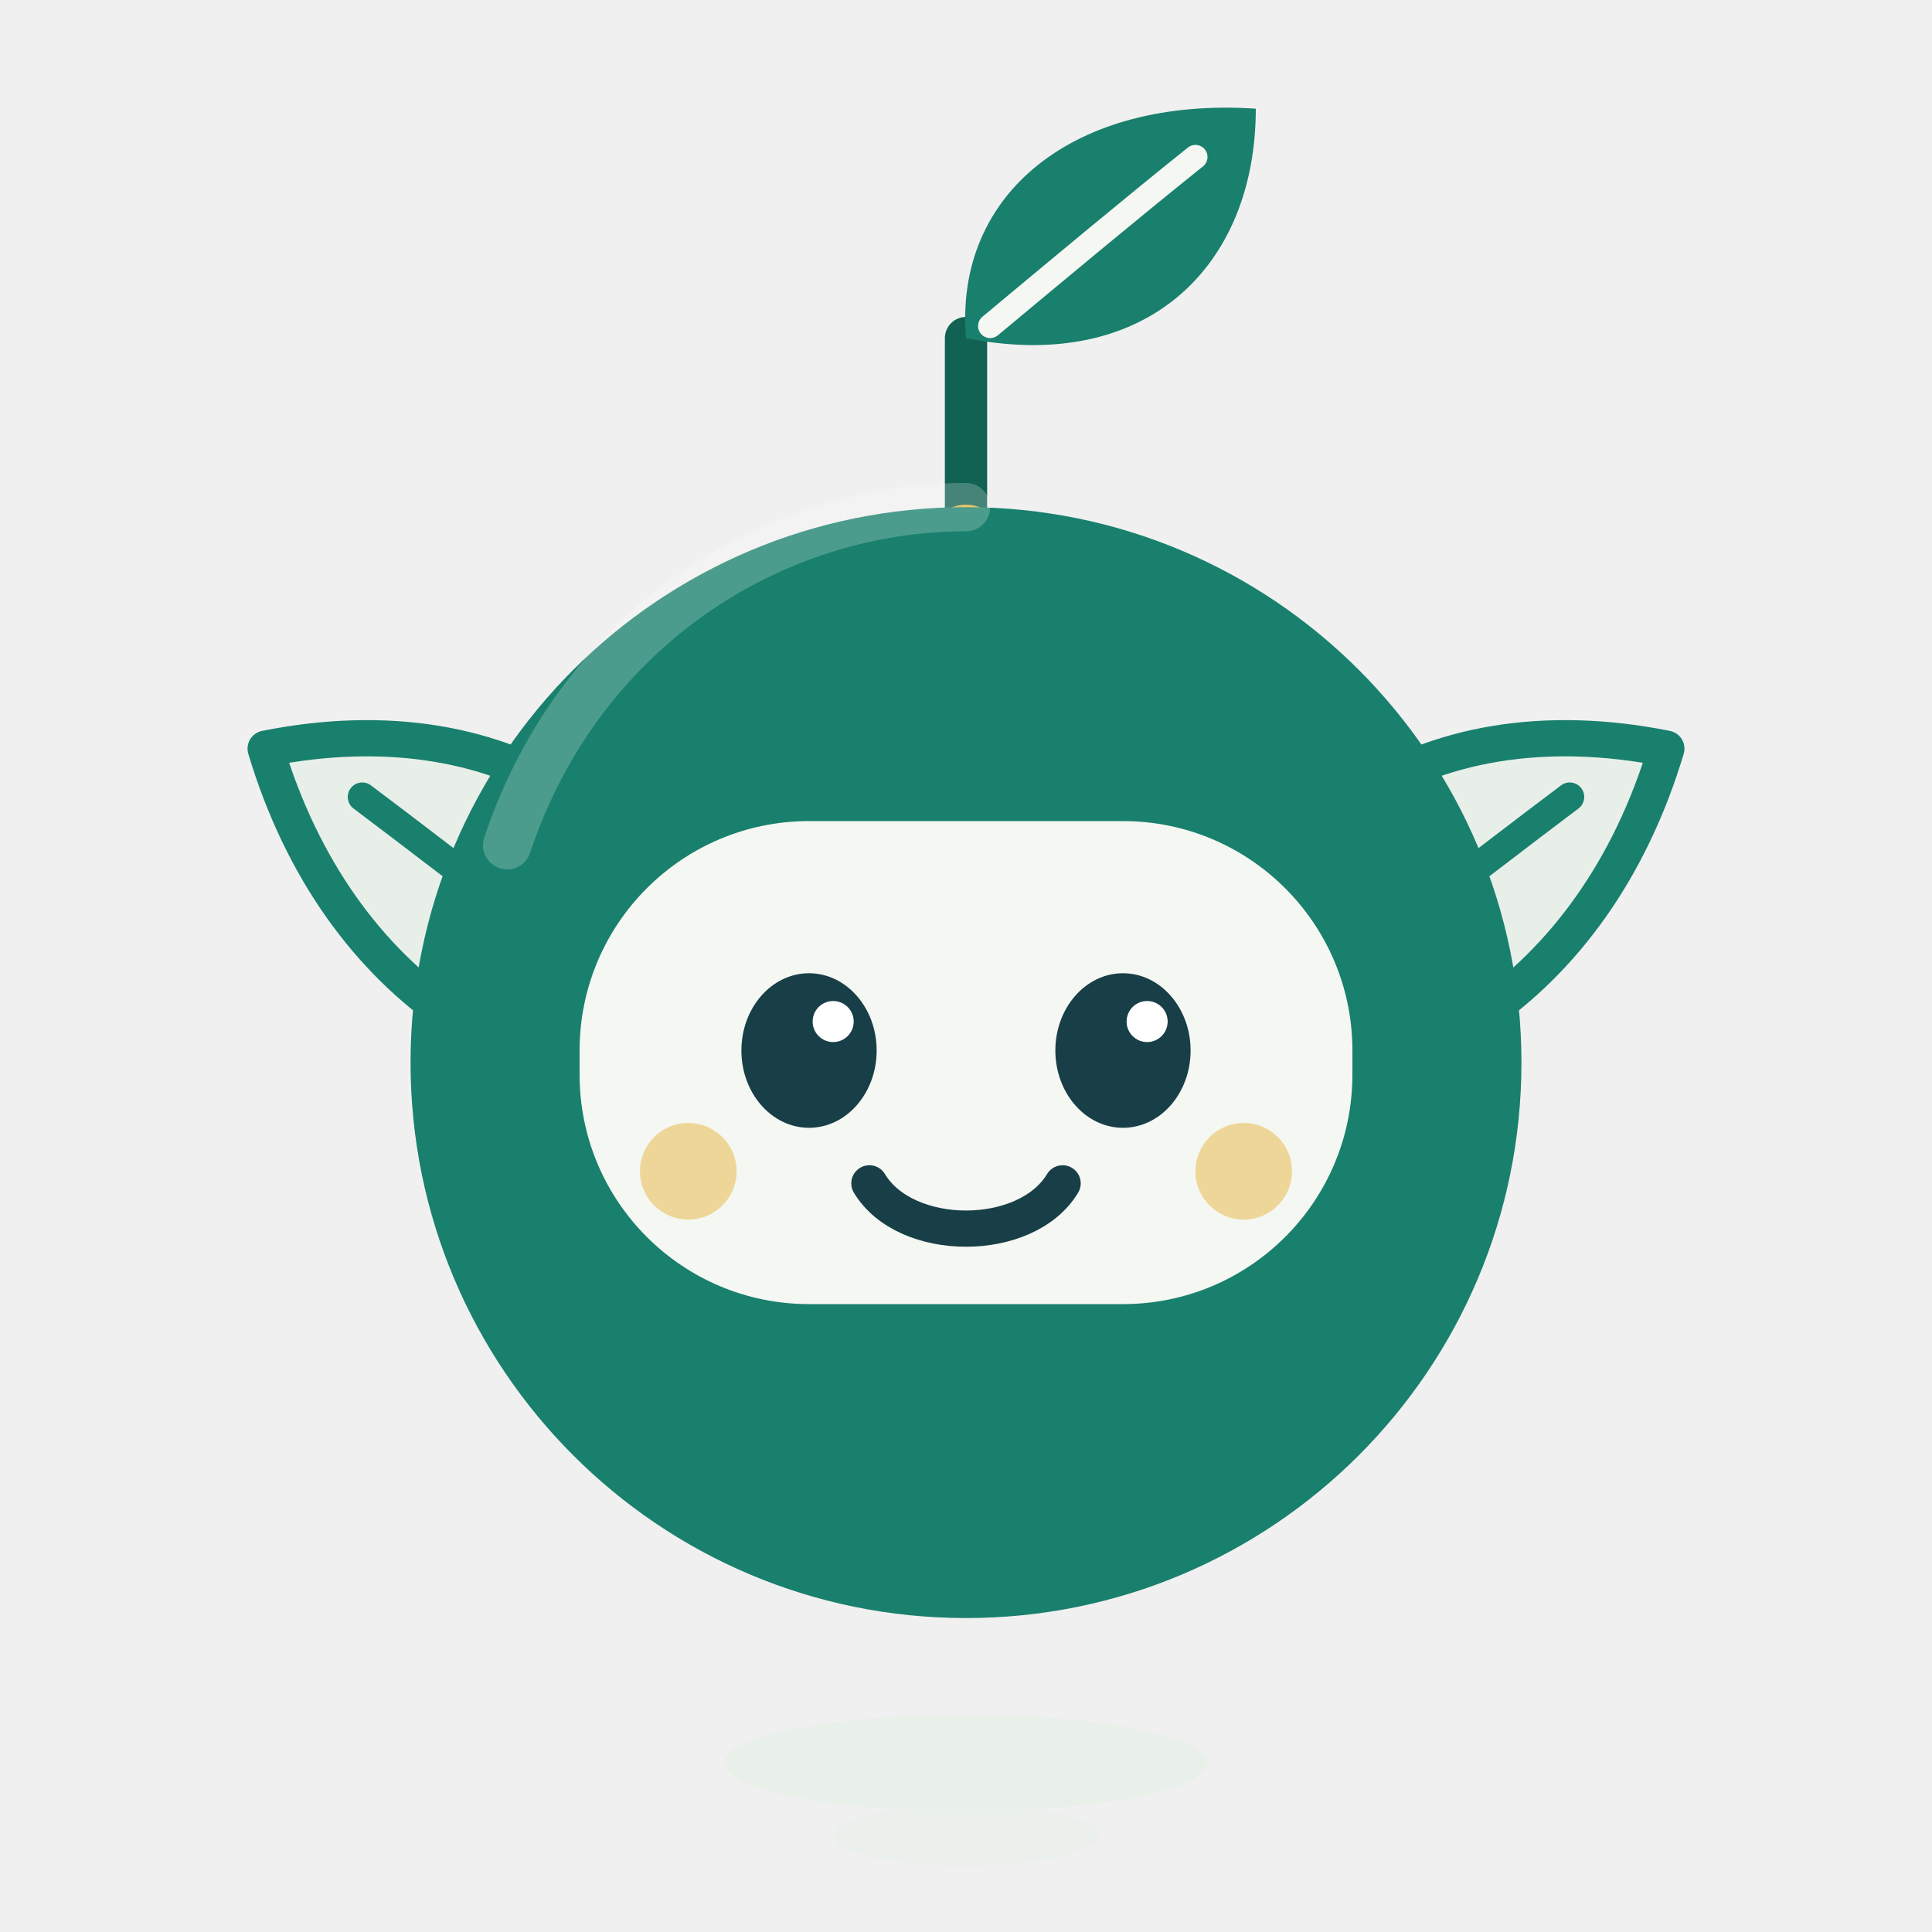
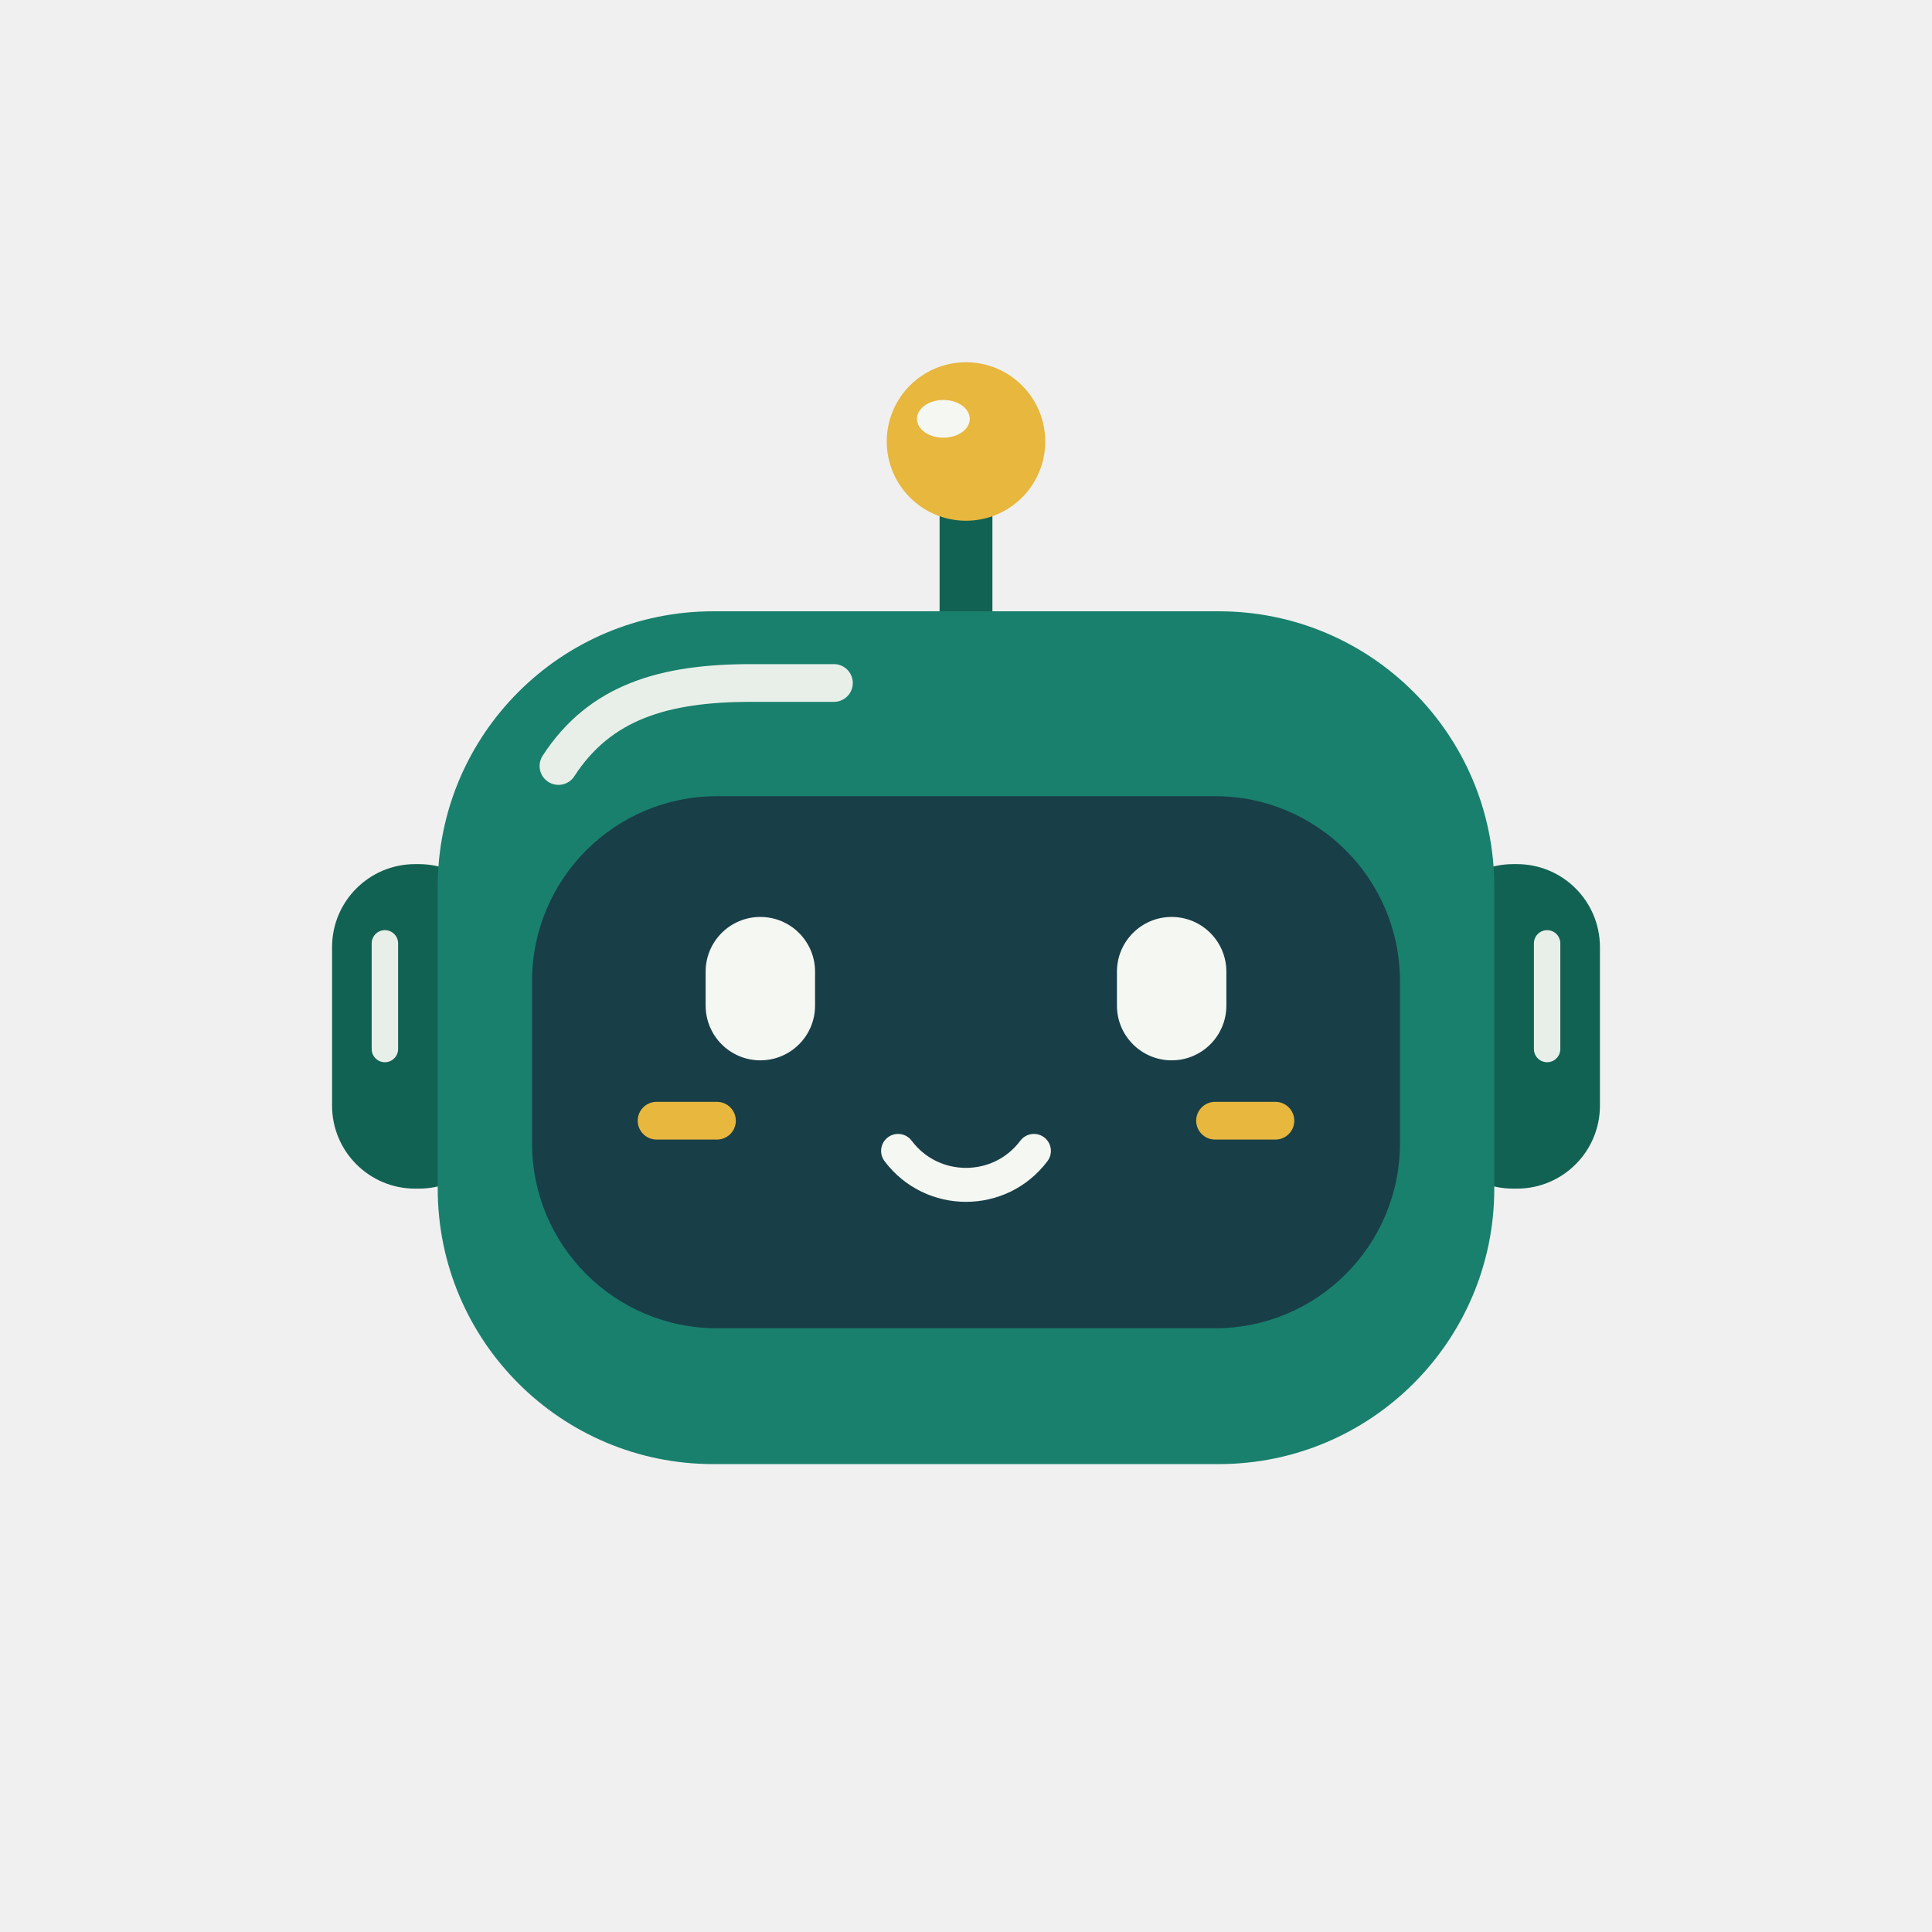
- <svg xmlns="http://www.w3.org/2000/svg" width="320" height="320" viewBox="0 0 160 160" fill="none" role="img" aria-label="SnapBot, the SnapPick guide">
-   <style>
-     /* Idle motion. Respects reduced-motion settings. The app can also drive these groups itself (see ids). */
-     #wing-l { transform-origin: 62px 84px; animation: flap-l 0.9s ease-in-out infinite; }
-     #wing-r { transform-origin: 98px 84px; animation: flap-r 0.9s ease-in-out infinite; }
-     #eyes   { transform-origin: 80px 88px; animation: blink 4.5s ease-in-out infinite; }
-     @keyframes flap-l { 0%,100% { transform: rotate(0deg); } 50% { transform: rotate(-14deg); } }
-     @keyframes flap-r { 0%,100% { transform: rotate(0deg); } 50% { transform: rotate(14deg); } }
-     @keyframes blink  { 0%,92%,100% { transform: scaleY(1); } 96% { transform: scaleY(0.1); } }
-     @media (prefers-reduced-motion: reduce) { #wing-l, #wing-r, #eyes { animation: none; } }
-   </style>
-   <g id="trail" opacity="0.9">
-     <ellipse cx="80" cy="146" rx="20" ry="4" fill="#E8EFE9" />
-     <ellipse cx="80" cy="152" rx="11" ry="2.5" fill="#E8EFE9" opacity="0.7" />
-   </g>
-   <g id="wing-l">
-     <path d="M62 90C44 92 28 82 22 62C42 58 58 68 62 90Z" fill="#E8EFE9" stroke="#19806D" stroke-width="3" stroke-linejoin="round" />
-     <path d="M60 88C48 80 38 72 30 66" stroke="#19806D" stroke-width="2.4" stroke-linecap="round" />
-   </g>
-   <g id="wing-r">
-     <path d="M98 90C116 92 132 82 138 62C118 58 102 68 98 90Z" fill="#E8EFE9" stroke="#19806D" stroke-width="3" stroke-linejoin="round" />
-     <path d="M100 88C112 80 122 72 130 66" stroke="#19806D" stroke-width="2.4" stroke-linecap="round" />
-   </g>
-   <g id="antenna">
-     <path d="M80 44V28" stroke="#126253" stroke-width="3.5" stroke-linecap="round" />
-     <path d="M80 28C79 16 89 8 104 9C104 22 95 31 80 28Z" fill="#19806D" />
-     <path d="M82 27C88 22 94 17 99 13" stroke="#F5F7F2" stroke-width="2" stroke-linecap="round" />
-     <circle cx="80" cy="45" r="3.2" fill="#E7B73E" />
-   </g>
-   <g id="body">
-     <circle cx="80" cy="88" r="46" fill="#19806D" />
-     <path d="M42 70C48 52 64 42 80 42" stroke="#FFFFFF" stroke-opacity="0.22" stroke-width="4" stroke-linecap="round" />
-     <rect x="48" y="68" width="64" height="40" rx="19" fill="#F5F7F2" />
-   </g>
-   <g id="eyes">
-     <ellipse cx="67" cy="87" rx="5.6" ry="6.4" fill="#183E48" />
-     <ellipse cx="93" cy="87" rx="5.6" ry="6.4" fill="#183E48" />
-     <circle cx="69" cy="84.6" r="1.7" fill="#FFFFFF" />
-     <circle cx="95" cy="84.6" r="1.7" fill="#FFFFFF" />
-   </g>
-   <circle cx="57" cy="97" r="4" fill="#E7B73E" fill-opacity="0.5" />
-   <circle cx="103" cy="97" r="4" fill="#E7B73E" fill-opacity="0.5" />
-   <path id="mouth" d="M72 98C75 103 85 103 88 98" stroke="#183E48" stroke-width="3" stroke-linecap="round" />
+ <svg xmlns="http://www.w3.org/2000/svg" width="512" height="512" viewBox="0 0 512 512" fill="none">
+   <path d="M256 169V133" stroke-width="14" stroke-linecap="round" stroke="#126253" />
+   <path d="M256 138C267.598 138 277 128.598 277 117C277 105.402 267.598 96 256 96C244.402 96 235 105.402 235 117C235 128.598 244.402 138 256 138Z" fill="#E7B73E" />
+   <path d="M250 116C253.866 116 257 113.761 257 111C257 108.239 253.866 106 250 106C246.134 106 243 108.239 243 111C243 113.761 246.134 116 250 116Z" fill="#F5F7F2" />
+   <path d="M111 229H110C97.85 229 88 238.85 88 251V293C88 305.15 97.85 315 110 315H111C123.15 315 133 305.15 133 293V251C133 238.85 123.15 229 111 229Z" fill="#126253" />
+   <path d="M102 250V278" stroke-width="7" stroke-linecap="round" stroke="#E8EFE9" />
+   <path d="M402 229H401C388.85 229 379 238.85 379 251V293C379 305.15 388.85 315 401 315H402C414.15 315 424 305.15 424 293V251C424 238.85 414.15 229 402 229Z" fill="#126253" />
+   <path d="M410 250V278" stroke-width="7" stroke-linecap="round" stroke="#E8EFE9" />
+   <path d="M323 162H189C148.683 162 116 194.683 116 235V315C116 355.317 148.683 388 189 388H323C363.317 388 396 355.317 396 315V235C396 194.683 363.317 162 323 162Z" fill="#19806D" />
+   <path d="M148 203C159 186 176 181 199 181H221" stroke-width="10" stroke-linecap="round" stroke="#E8EFE9" />
+   <path d="M322 211H190C162.938 211 141 232.938 141 260V303C141 330.062 162.938 352 190 352H322C349.062 352 371 330.062 371 303V260C371 232.938 349.062 211 322 211Z" fill="#183E48" />
+   <path d="M216 257.5C216 249.492 209.508 243 201.5 243C193.492 243 187 249.492 187 257.5V266.5C187 274.508 193.492 281 201.5 281C209.508 281 216 274.508 216 266.5V257.5Z" fill="#F5F7F2" />
+   <path d="M325 257.5C325 249.492 318.508 243 310.5 243C302.492 243 296 249.492 296 257.5V266.5C296 274.508 302.492 281 310.5 281C318.508 281 325 274.508 325 266.5V257.5Z" fill="#F5F7F2" />
+   <path d="M190 292H174C171.239 292 169 294.239 169 297C169 299.761 171.239 302 174 302H190C192.761 302 195 299.761 195 297C195 294.239 192.761 292 190 292Z" fill="#E7B73E" />
+   <path d="M338 292H322C319.239 292 317 294.239 317 297C317 299.761 319.239 302 322 302H338C340.761 302 343 299.761 343 297C343 294.239 340.761 292 338 292Z" fill="#E7B73E" />
+   <path d="M238 305C247 317 265 317 274 305" stroke-width="9" stroke-linecap="round" stroke="#F5F7F2" />
</svg>
